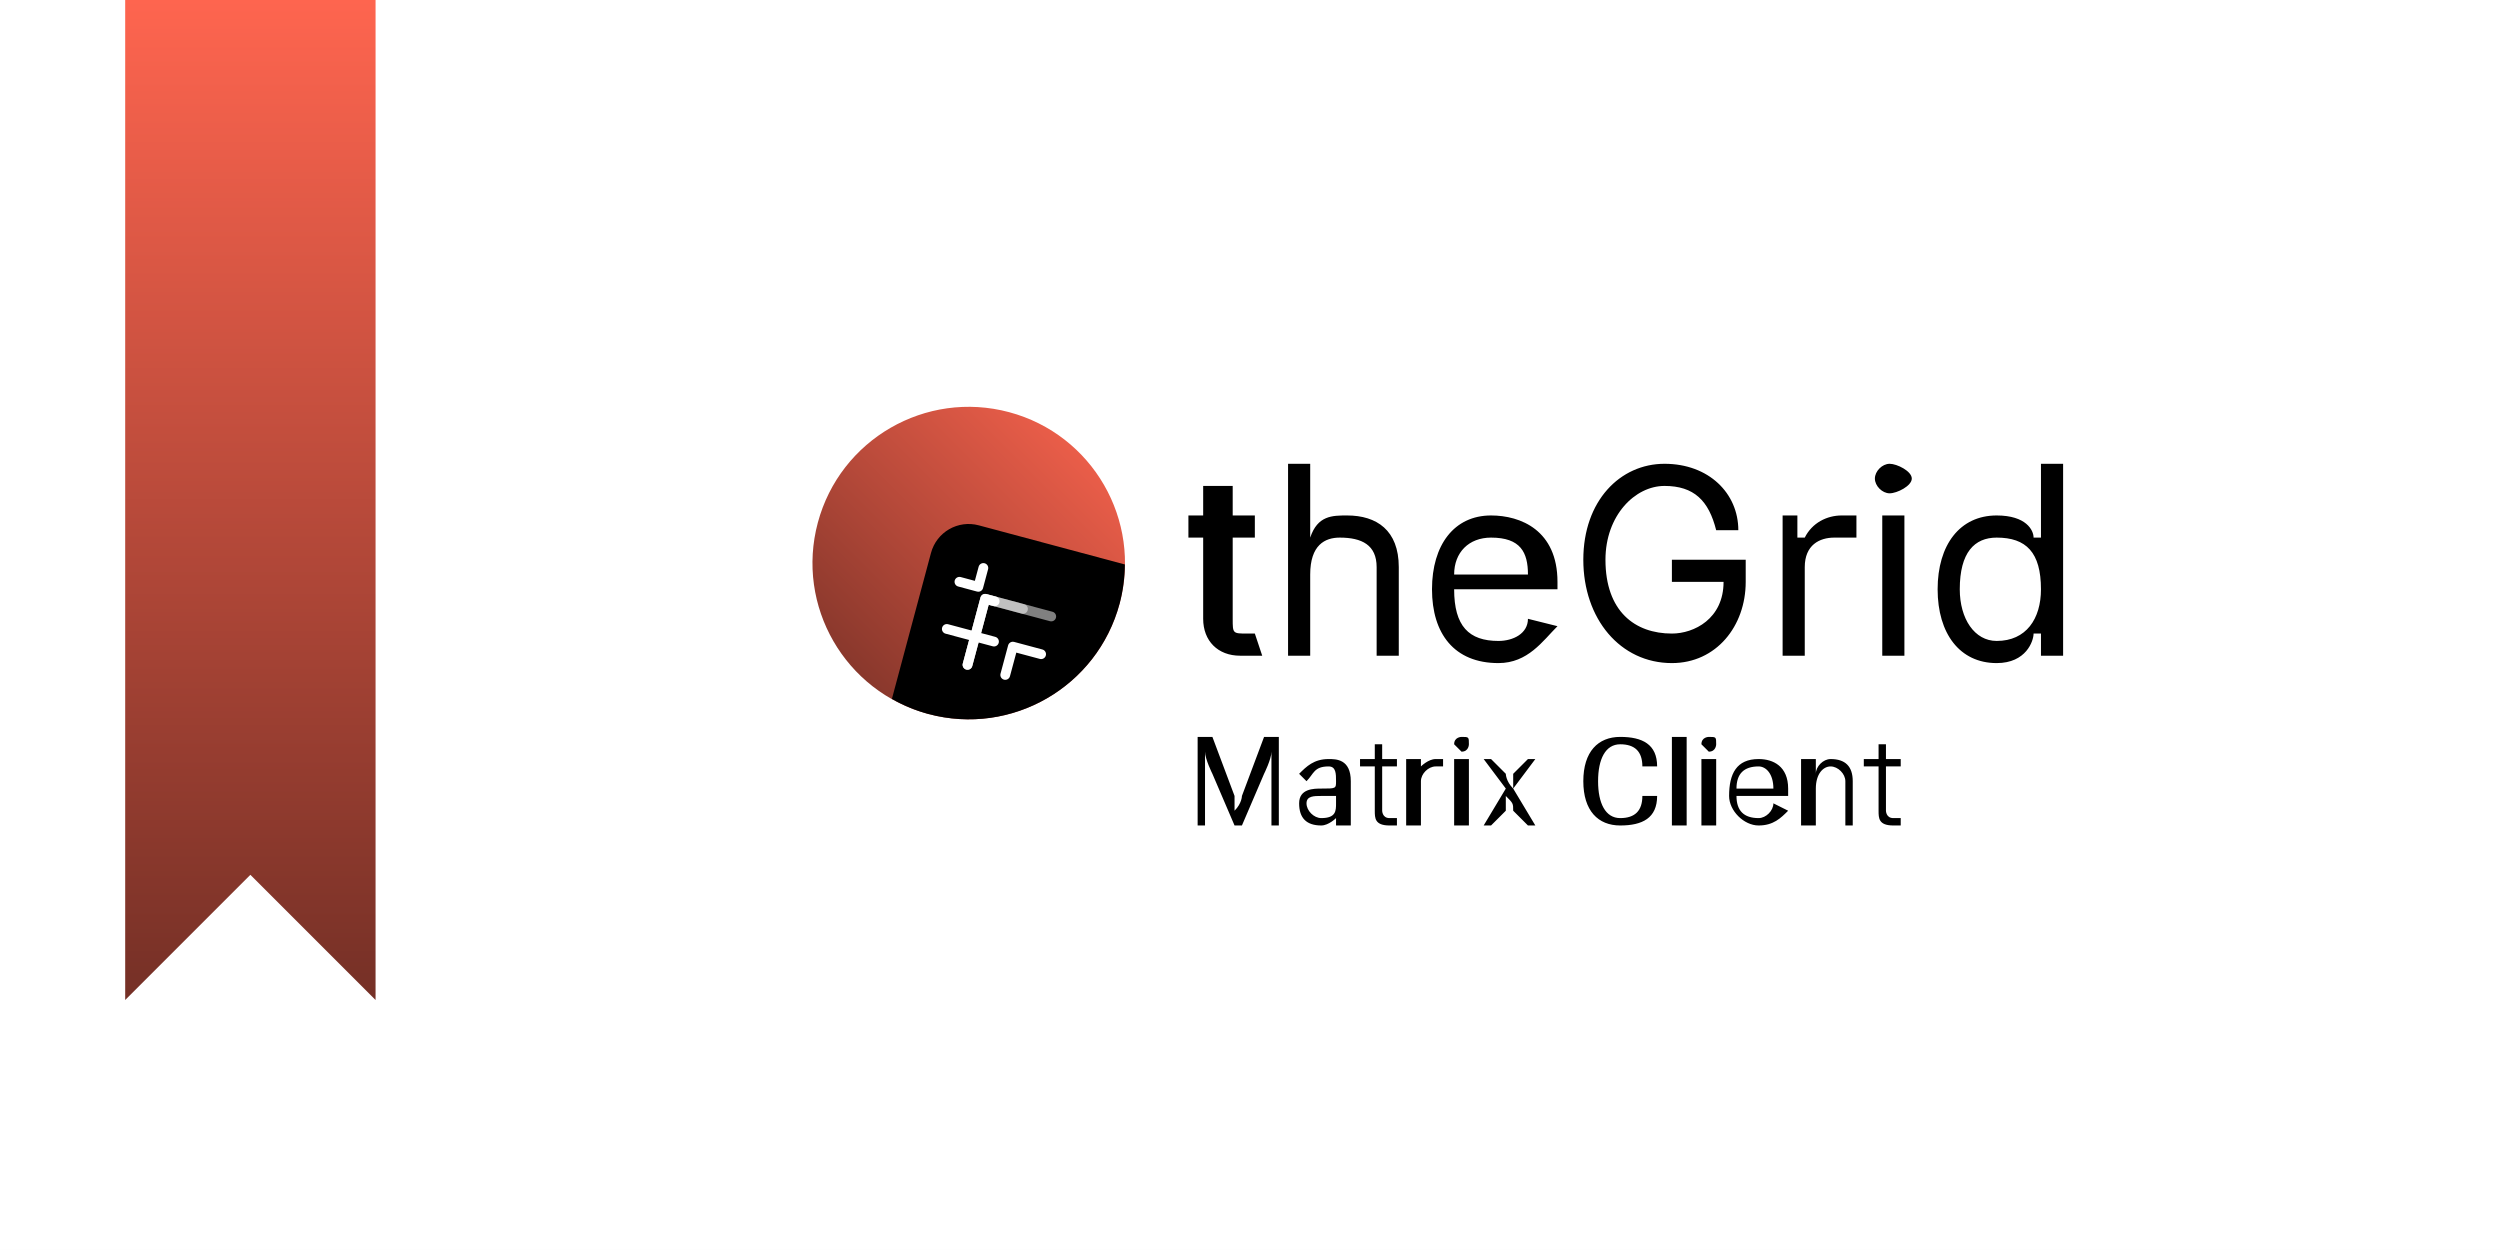
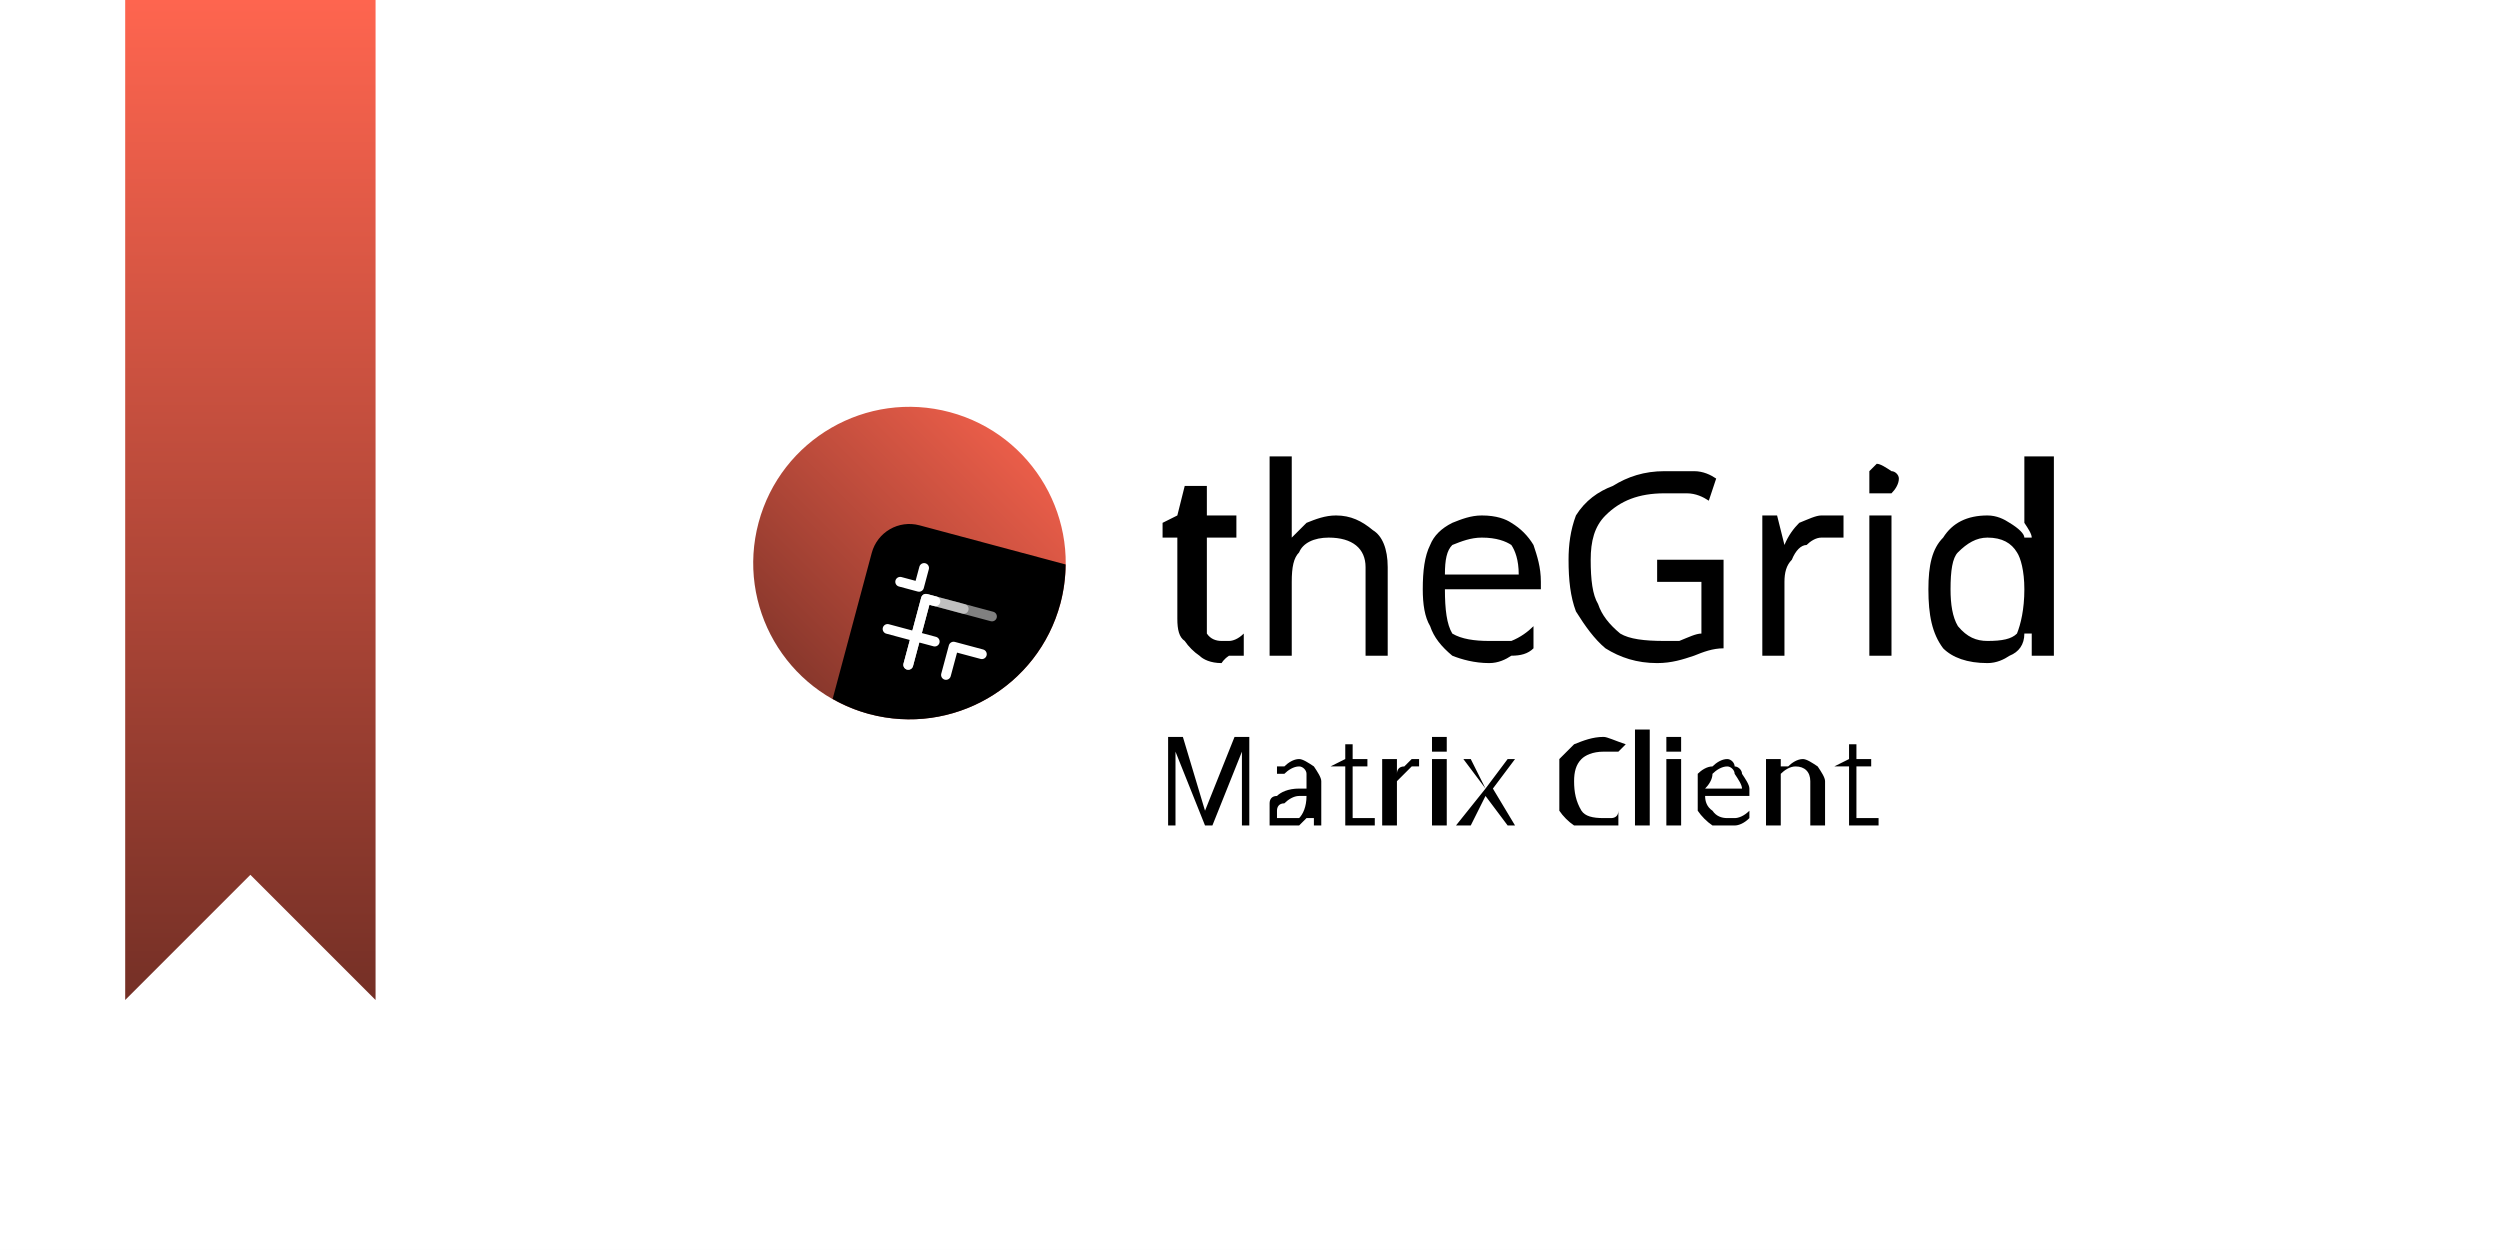
<svg xmlns="http://www.w3.org/2000/svg" xmlns:xlink="http://www.w3.org/1999/xlink" id="svg843" version="1.1" viewBox="0 0 5.292 2.646" height="10" width="20">
  <defs id="defs837">
    <linearGradient gradientUnits="userSpaceOnUse" y2="294.354" x2="5.292" y1="297" x1="0" id="linearGradient2317" xlink:href="#linearGradient9085" />
    <linearGradient id="linearGradient9085">
      <stop style="stop-color:#6464ff;stop-opacity:1" offset="0" id="stop9081" />
      <stop style="stop-color:#c8c8ff;stop-opacity:1" offset="1" id="stop9083" />
    </linearGradient>
    <linearGradient gradientUnits="userSpaceOnUse" y2="294.354" x2="5.292" y1="297" x1="0" id="linearGradient2317-3-2" xlink:href="#linearGradient9085" gradientTransform="matrix(0.1,0,0,0.800012,0.2645833,58.86724)" />
    <linearGradient gradientUnits="userSpaceOnUse" y2="294.354" x2="0.529" y1="296.471" x1="0.529" id="linearGradient2515" xlink:href="#linearGradient9209" />
    <linearGradient id="linearGradient9209">
      <stop style="stop-color:#0064d9;stop-opacity:1" offset="0" id="stop9205" />
      <stop style="stop-color:#22c8ff;stop-opacity:1" offset="1" id="stop9207" />
    </linearGradient>
    <linearGradient gradientUnits="userSpaceOnUse" y2="294.354" x2="0.529" y1="296.471" x1="0.529" id="linearGradient2515-7" xlink:href="#linearGradient9165-9" gradientTransform="translate(0,1.5691644e-5)" />
    <linearGradient xlink:href="#linearGradient9165-9" id="linearGradient822-7-0-2" x1="4.686" y1="35.596" x2="27.314" y2="-3.596" gradientUnits="userSpaceOnUse" gradientTransform="matrix(0.2645833,0,0,0.2645833,75.62942,277.4617)" />
    <linearGradient id="linearGradient9165-9">
      <stop style="stop-color:#753026;stop-opacity:1" offset="0" id="stop9161-1" />
      <stop style="stop-color:#fe654f;stop-opacity:1" offset="1" id="stop9163-2" />
    </linearGradient>
  </defs>
  <g transform="translate(0,-294.3542)" id="layer1">
    <rect y="294.354" x="0" height="2.646" width="5.292" id="rect2664-1" style="opacity:1;fill:#ffffff;fill-opacity:1;stroke:none;stroke-width:0.265;stroke-linecap:round;stroke-linejoin:round;stroke-miterlimit:4;stroke-dasharray:none;stroke-dashoffset:0;stroke-opacity:1;paint-order:normal" />
-     <g id="g2" transform="matrix(0.07812499,0,0,0.07812499,1.719853,295.2154)">
-       <g id="g1" transform="translate(0,-288.5333)">
-         <circle style="opacity:1;fill:url(#linearGradient822-7-0-2);fill-opacity:1;stroke:none;stroke-width:0.265;stroke-linecap:round;stroke-linejoin:round;stroke-miterlimit:4;stroke-dasharray:none;stroke-dashoffset:0;stroke-opacity:1;paint-order:normal" id="path814-0-9-7" cx="79.863" cy="281.695" r="4.233" transform="rotate(15)" />
-         <path style="opacity:1;fill:#000000;fill-opacity:1;stroke:none;stroke-width:0.36;stroke-linecap:round;stroke-linejoin:round;stroke-miterlimit:4;stroke-dasharray:none;stroke-dashoffset:0;stroke-opacity:1;paint-order:normal" d="m 4.507,291.744 c -0.566,-0.152 -1.144,0.182 -1.296,0.748 l -1.059,3.954 a 4.233,4.233 0 0 0 0.986,0.409 4.233,4.233 0 0 0 5.185,-2.993 4.233,4.233 0 0 0 0.141,-1.058 z" id="rect824-2-2-0" />
+     <path id="path2507-4" d="m 0.265,294.354 v 2.117 l 0.265,-0.265 0.265,0.265 v -2.117 z" style="fill:url(#linearGradient2515-7);fill-opacity:1.0;stroke:none;stroke-width:0.265px;stroke-linecap:butt;stroke-linejoin:miter;stroke-opacity:1" />
+     <g id="g3">
+       <g id="g2" transform="matrix(0.07812499,0,0,0.07812499,1.594416,295.2154)">
+         <g id="g1" transform="translate(0,-288.5333)">
+           <circle style="opacity:1;fill:url(#linearGradient822-7-0-2);fill-opacity:1;stroke:none;stroke-width:0.265;stroke-linecap:round;stroke-linejoin:round;stroke-miterlimit:4;stroke-dasharray:none;stroke-dashoffset:0;stroke-opacity:1;paint-order:normal" id="path814-0-9-7" cx="79.863" cy="281.695" r="4.233" transform="rotate(15)" />
+           <path style="opacity:1;fill:#000000;fill-opacity:1;stroke:none;stroke-width:0.36;stroke-linecap:round;stroke-linejoin:round;stroke-miterlimit:4;stroke-dasharray:none;stroke-dashoffset:0;stroke-opacity:1;paint-order:normal" d="m 4.507,291.744 c -0.566,-0.152 -1.144,0.182 -1.296,0.748 l -1.059,3.954 a 4.233,4.233 0 0 0 0.986,0.409 4.233,4.233 0 0 0 5.185,-2.993 4.233,4.233 0 0 0 0.141,-1.058 z" id="rect824-2-2-0" />
+         </g>
+         <path style="opacity:0.5;fill:none;stroke:#ffffff;stroke-width:0.265px;stroke-linecap:round;stroke-linejoin:round;stroke-opacity:1" d="M 4.201,6.99 4.68,5.201 6.469,5.68" id="path10" />
+         <path style="fill:none;stroke:#ffffff;stroke-width:0.265;stroke-linecap:round;stroke-linejoin:round;stroke-dasharray:none;stroke-opacity:1" d="M 5.223,7.264 5.429,6.497 6.195,6.702" id="path12" />
+         <path style="fill:none;stroke:#ffffff;stroke-width:0.265;stroke-linecap:round;stroke-linejoin:round;stroke-dasharray:none;stroke-opacity:1" d="M 4.63,4.366 4.493,4.877 3.982,4.74" id="path13" />
+         <path style="fill:none;stroke:#ffffff;stroke-width:0.265;stroke-linecap:round;stroke-linejoin:round;stroke-dasharray:none;stroke-opacity:1" d="m 3.64,6.018 1.278,0.342" id="path16" />
+         <path style="opacity:0.5;fill:none;stroke:#ffffff;stroke-width:0.265px;stroke-linecap:round;stroke-linejoin:round;stroke-opacity:1" d="M 4.201,6.99 4.68,5.201 5.703,5.475" id="path18" />
+         <path style="fill:none;stroke:#ffffff;stroke-width:0.265px;stroke-linecap:round;stroke-linejoin:round;stroke-opacity:1" d="m 4.201,6.99 0.479,-1.789 0.256,0.068" id="path19" />
      </g>
-       <path style="opacity:0.5;fill:none;stroke:#ffffff;stroke-width:0.265px;stroke-linecap:round;stroke-linejoin:round;stroke-opacity:1" d="M 4.201,6.99 4.68,5.201 6.469,5.68" id="path10" />
-       <path style="fill:none;stroke:#ffffff;stroke-width:0.265;stroke-linecap:round;stroke-linejoin:round;stroke-dasharray:none;stroke-opacity:1" d="M 5.223,7.264 5.429,6.497 6.195,6.702" id="path12" />
-       <path style="fill:none;stroke:#ffffff;stroke-width:0.265;stroke-linecap:round;stroke-linejoin:round;stroke-dasharray:none;stroke-opacity:1" d="M 4.63,4.366 4.493,4.877 3.982,4.74" id="path13" />
-       <path style="fill:none;stroke:#ffffff;stroke-width:0.265;stroke-linecap:round;stroke-linejoin:round;stroke-dasharray:none;stroke-opacity:1" d="m 3.64,6.018 1.278,0.342" id="path16" />
-       <path style="opacity:0.5;fill:none;stroke:#ffffff;stroke-width:0.265px;stroke-linecap:round;stroke-linejoin:round;stroke-opacity:1" d="M 4.201,6.99 4.68,5.201 5.703,5.475" id="path18" />
-       <path style="fill:none;stroke:#ffffff;stroke-width:0.265px;stroke-linecap:round;stroke-linejoin:round;stroke-opacity:1" d="m 4.201,6.99 0.479,-1.789 0.256,0.068" id="path19" />
+       <text xml:space="preserve" style="font-size:0.546px;line-height:1;font-family:'IBM Plex Sans';-inkscape-font-specification:'IBM Plex Sans';writing-mode:lr-tb;direction:ltr;fill:#000000;fill-opacity:1;stroke-width:0.546;stroke-linejoin:bevel" x="2.447" y="295.743" id="text1">
+         <tspan id="tspan1" style="font-style:normal;font-variant:normal;font-weight:normal;font-stretch:normal;font-family:Giphurs;-inkscape-font-specification:Giphurs;fill:#000000;fill-opacity:1;stroke-width:0.546" x="2.447" y="295.743">theGrid</tspan>
+       </text>
+       <text xml:space="preserve" style="font-size:0.256px;line-height:1;font-family:'IBM Plex Sans';-inkscape-font-specification:'IBM Plex Sans';writing-mode:lr-tb;direction:ltr;fill:#000000;fill-opacity:1;stroke-width:0.256;stroke-linejoin:bevel" x="2.442" y="296.101" id="text2">
+         <tspan id="tspan2" style="font-style:normal;font-variant:normal;font-weight:normal;font-stretch:normal;font-family:Giphurs;-inkscape-font-specification:Giphurs;fill:#000000;fill-opacity:1;stroke-width:0.256" x="2.442" y="296.101">Matrix Client</tspan>
+       </text>
    </g>
-     <path id="path2507-4" d="m 0.265,294.354 v 2.117 l 0.265,-0.265 0.265,0.265 v -2.117 z" style="fill:url(#linearGradient2515-7);fill-opacity:1.0;stroke:none;stroke-width:0.265px;stroke-linecap:butt;stroke-linejoin:miter;stroke-opacity:1" />
-     <text xml:space="preserve" style="font-size:0.546px;line-height:1;font-family:'IBM Plex Sans';-inkscape-font-specification:'IBM Plex Sans';writing-mode:lr-tb;direction:ltr;fill:#000000;fill-opacity:1;stroke-width:0.546;stroke-linejoin:bevel" x="2.499" y="295.745" id="text1">
-       <tspan id="tspan1" style="font-style:normal;font-variant:normal;font-weight:normal;font-stretch:normal;font-family:Inter;-inkscape-font-specification:Inter;fill:#000000;fill-opacity:1;stroke-width:0.546" x="2.499" y="295.745">theGrid</tspan>
-     </text>
-     <text xml:space="preserve" style="font-size:0.256px;line-height:1;font-family:'IBM Plex Sans';-inkscape-font-specification:'IBM Plex Sans';writing-mode:lr-tb;direction:ltr;fill:#000000;fill-opacity:1;stroke-width:0.256;stroke-linejoin:bevel" x="2.503" y="296.101" id="text2">
-       <tspan id="tspan2" style="font-style:normal;font-variant:normal;font-weight:normal;font-stretch:normal;font-family:Inter;-inkscape-font-specification:Inter;fill:#000000;fill-opacity:1;stroke-width:0.256" x="2.503" y="296.101">Matrix Client</tspan>
-     </text>
  </g>
</svg>
